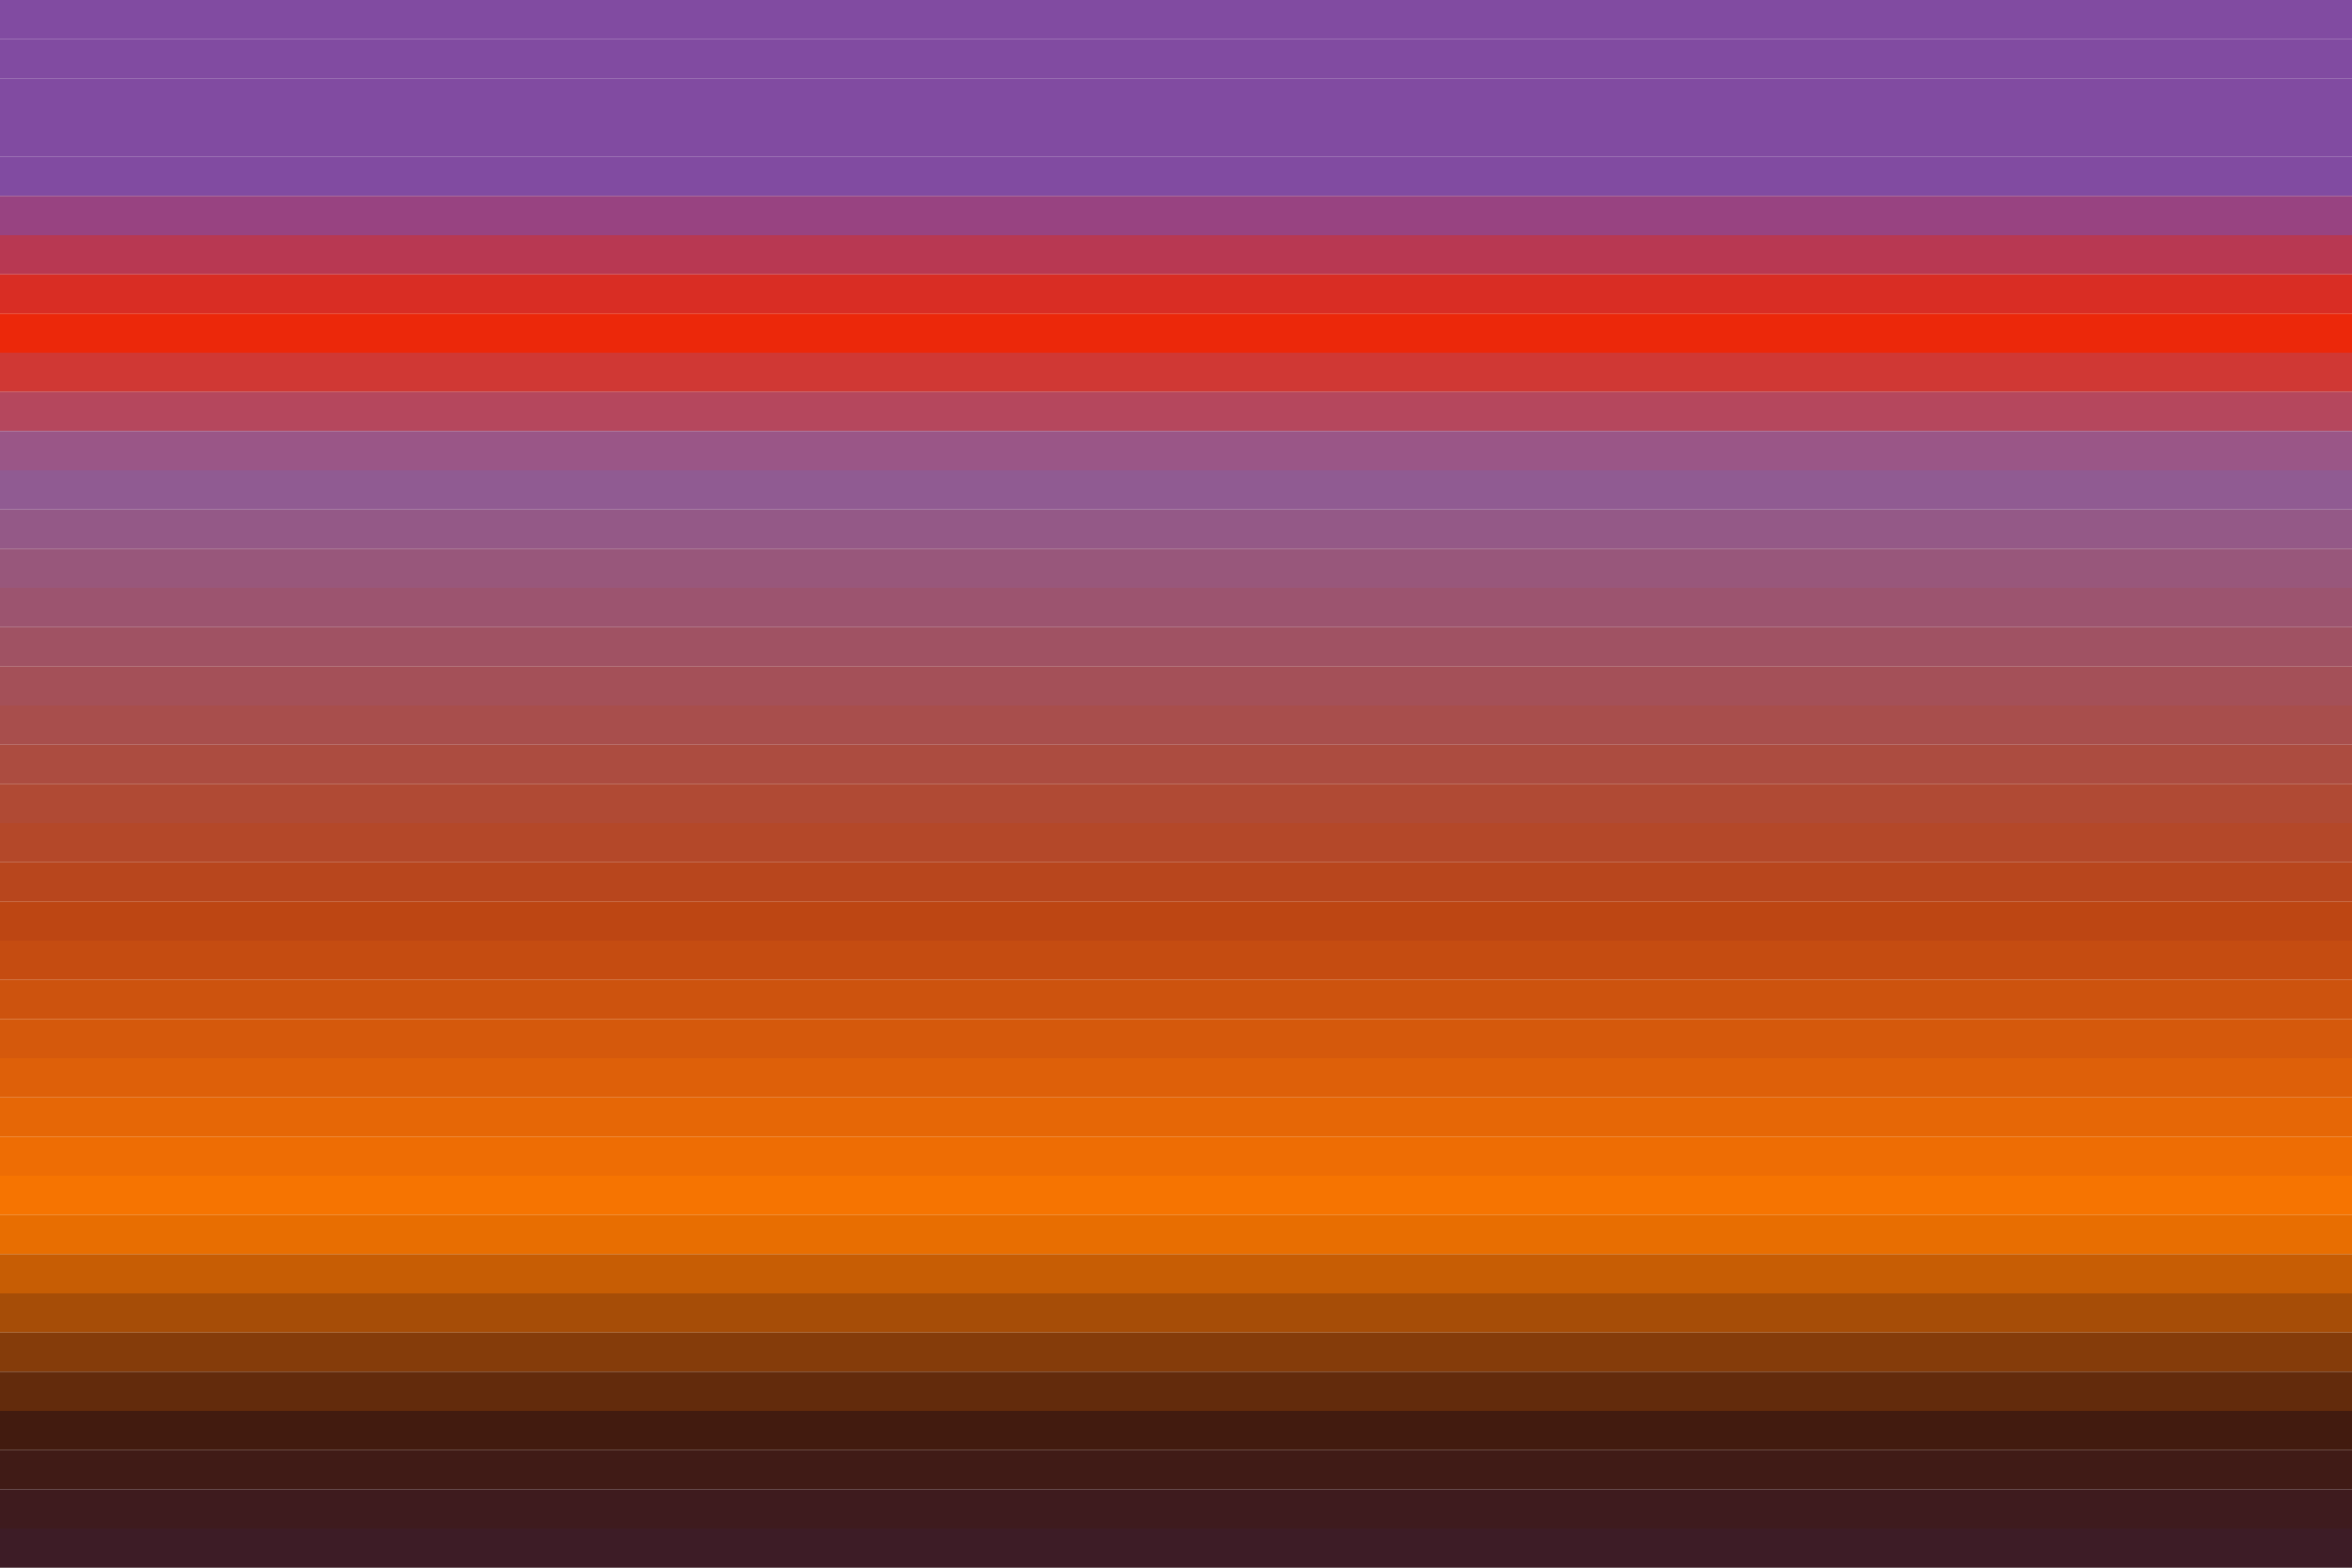
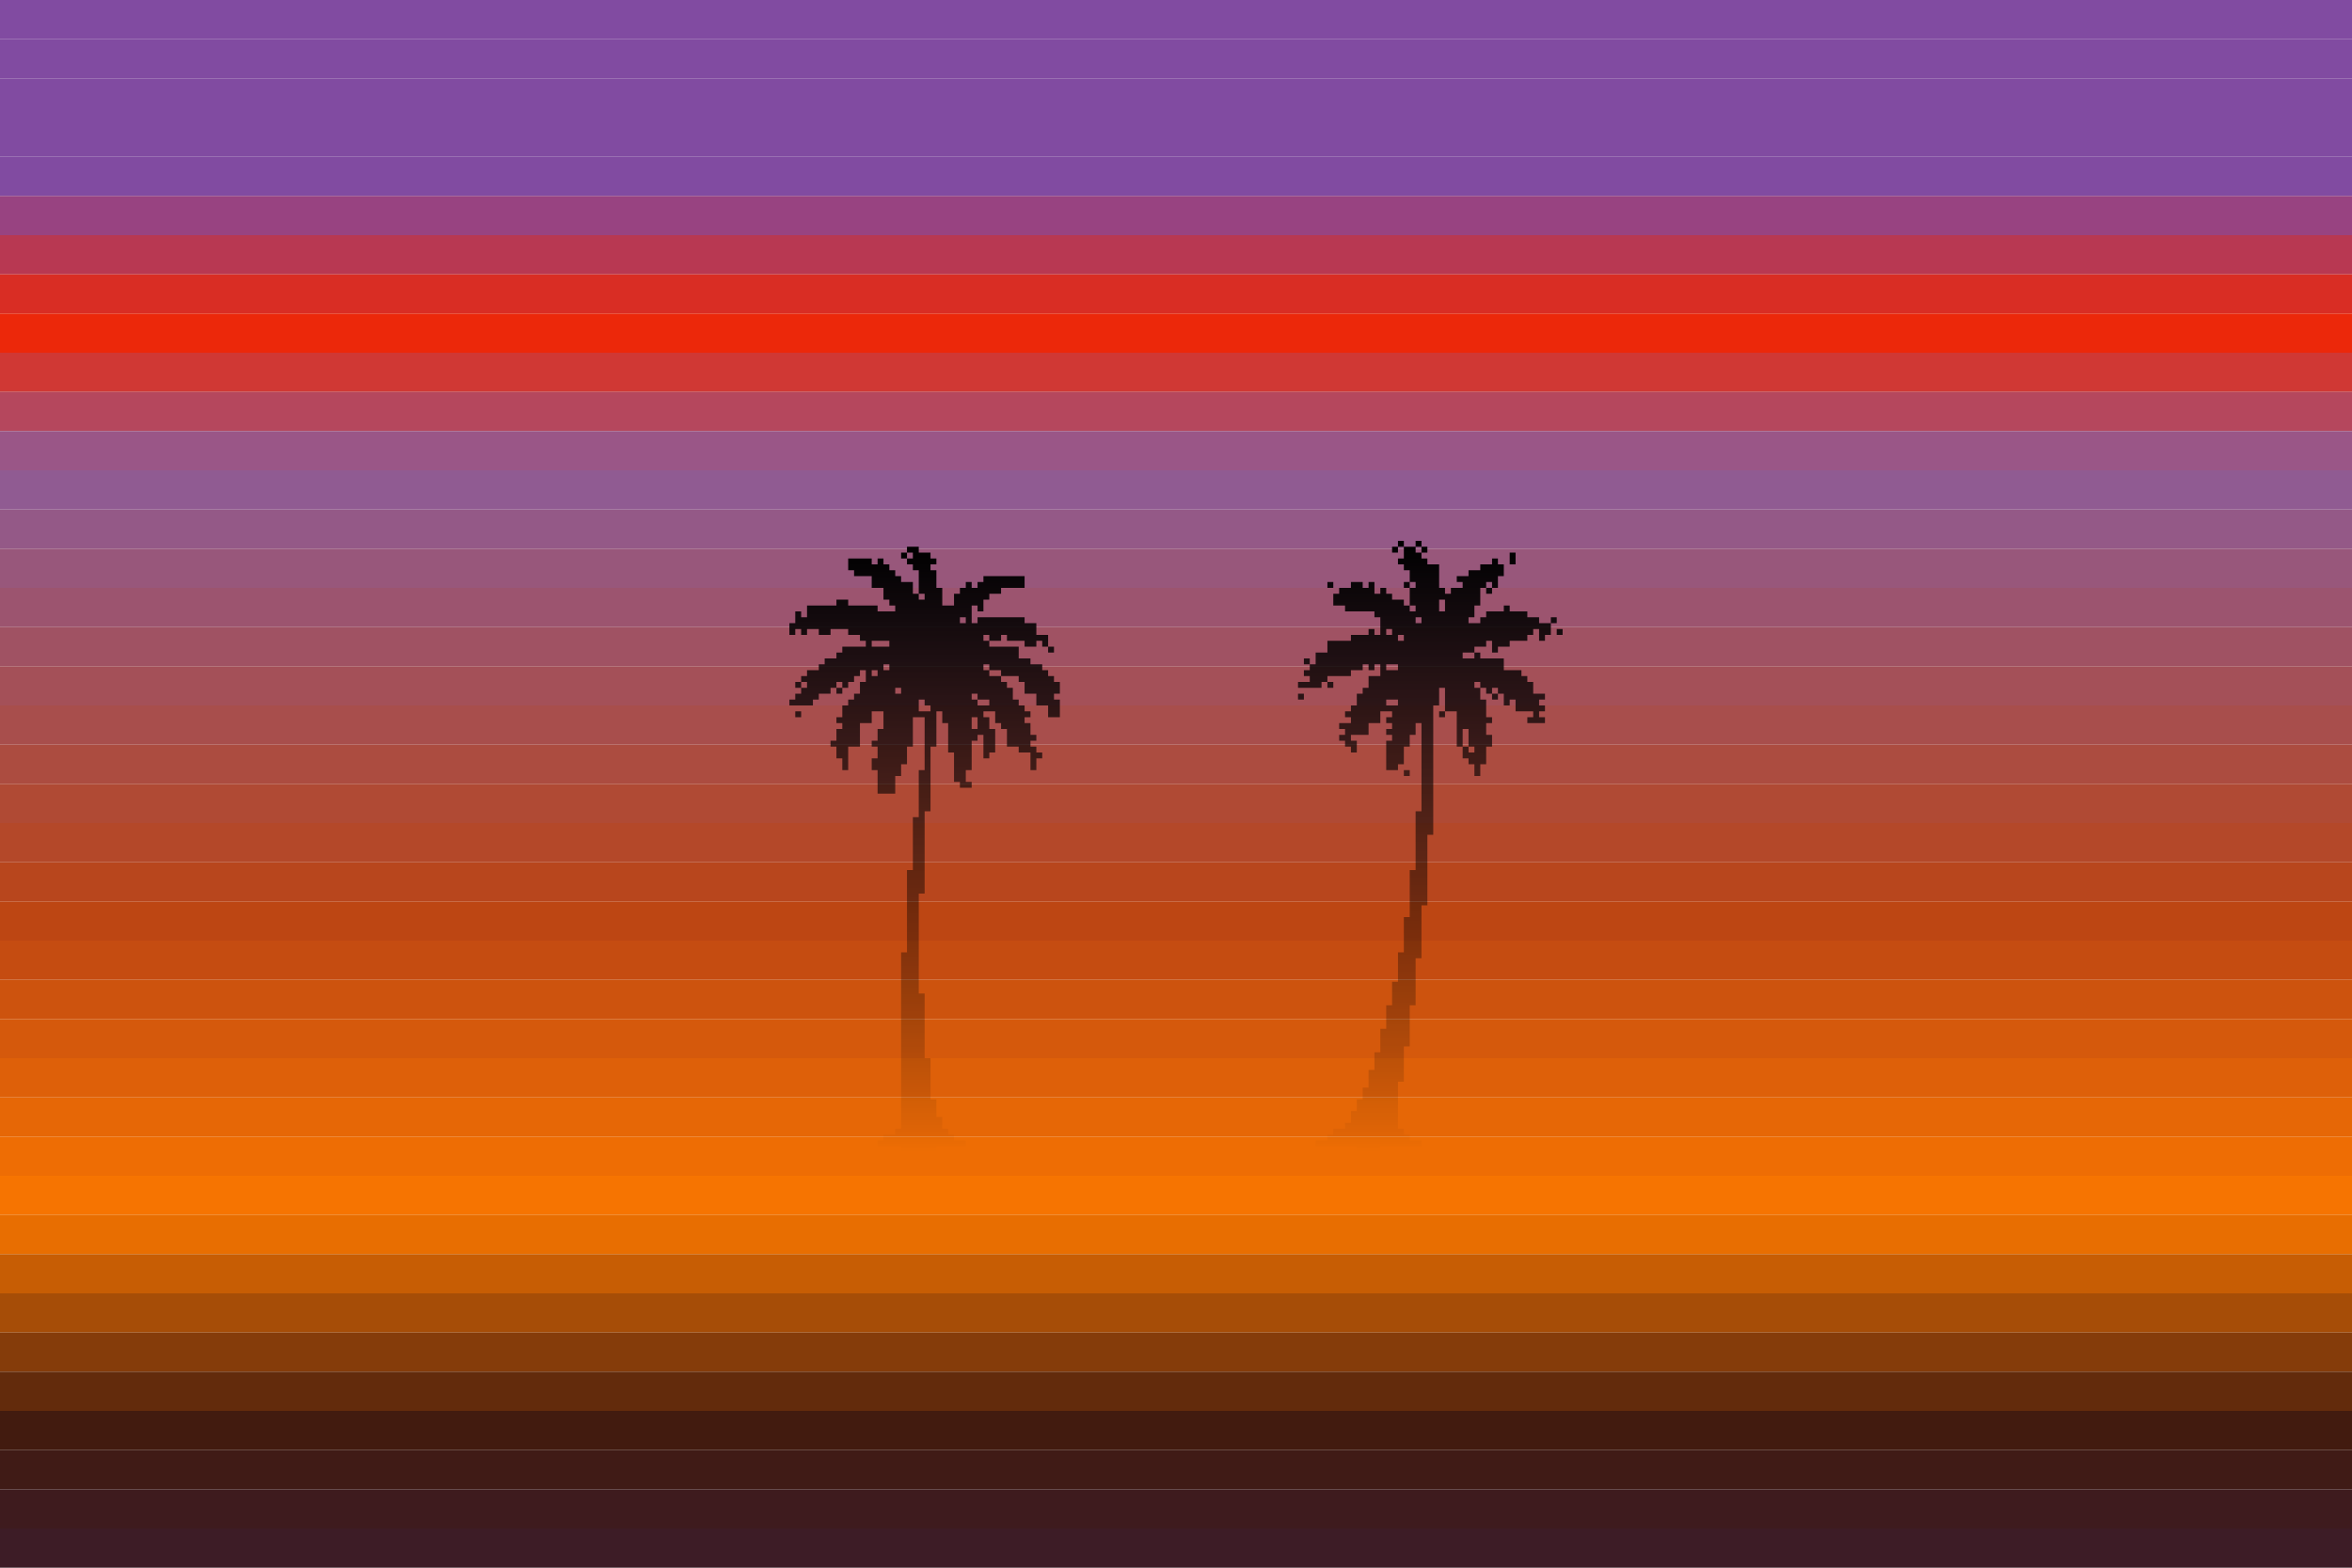
<svg xmlns="http://www.w3.org/2000/svg" width="1200" height="800" viewBox="0 0 1200 800" fill="none">
  <g clip-path="url(#clip0_4115_65711)">
    <path d="M1200 0H0V20H1200V0Z" fill="#814BA1" />
    <path d="M1200 20H0V40H1200V20Z" fill="#814BA1" />
    <path d="M1200 40H0V60H1200V40Z" fill="#814BA1" />
    <path d="M1200 60H0V80H1200V60Z" fill="#814BA1" />
    <path d="M1200 80H0V100H1200V80Z" fill="#814BA1" />
    <path d="M1200 100H0V120H1200V100Z" fill="#984381" />
    <path d="M1200 120H0V140H1200V120Z" fill="#B83852" />
    <path d="M1200 140H0V160H1200V140Z" fill="#D92D24" />
    <path d="M1200 160H0V180H1200V160Z" fill="#EC280A" />
    <path d="M1200 180H0V200H1200V180Z" fill="#D03834" />
    <path d="M1200 200H0V220H1200V200Z" fill="#B5475D" />
    <path d="M1200 220H0V240H1200V220Z" fill="#9A5687" />
    <path d="M1200 240H0V260H1200V240Z" fill="#905B92" />
    <path d="M1200 260H0V280H1200V260Z" fill="#945987" />
    <path d="M1200 280H0V300H1200V280Z" fill="#98577B" />
    <path d="M1200 300H0V320H1200V300Z" fill="#9C546F" />
    <path d="M1200 320H0V340H1200V320Z" fill="#A05263" />
    <path d="M1200 340H0V360H1200V340Z" fill="#A45058" />
    <path d="M1200 360H0V380H1200V360Z" fill="#A84E4C" />
    <path d="M1200 380H0V400H1200V380Z" fill="#AC4C40" />
    <path d="M1200 400H0V420H1200V400Z" fill="#B04A34" />
    <path d="M1200 420H0V440H1200V420Z" fill="#B44829" />
    <path d="M1200 440H0V460H1200V440Z" fill="#B8461D" />
    <path d="M1200 460H0V480H1200V460Z" fill="#BD4613" />
    <path d="M1200 480H0V500H1200V480Z" fill="#C54C11" />
    <path d="M1200 500H0V520H1200V500Z" fill="#CD530E" />
    <path d="M1200 520H0V540H1200V520Z" fill="#D5590C" />
    <path d="M1200 540H0V560H1200V540Z" fill="#DE6009" />
    <path d="M1200 560H0V580H1200V560Z" fill="#E66706" />
    <path d="M1200 580H0V600H1200V580Z" fill="#EE6D04" />
    <path d="M1200 600H0V620H1200V600Z" fill="#F67401" />
    <path d="M1200 620H0V640H1200V620Z" fill="#E86E01" />
    <path d="M1200 640H0V660H1200V640Z" fill="#C75D04" />
    <path d="M1200 660H0V680H1200V660Z" fill="#A64D07" />
    <path d="M1200 680H0V700H1200V680Z" fill="#853C0A" />
    <path d="M1200 700H0V720H1200V700Z" fill="#632B0C" />
    <path d="M1200 720H0V740H1200V720Z" fill="#421B0F" />
    <path d="M1200 740H0V760H1200V740Z" fill="#401B16" />
    <path d="M1200 760H0V780H1200V760Z" fill="#3E1B1E" />
    <path d="M1200 780H0V800H1200V780Z" fill="#3D1C26" />
+     <path d="M704.25 585H725.25V582H719.25V579H716.25V576H713.25V552H716.25V534H719.25V513H722.25V489H725.25V462H728.25V426H731.25V360H734.25V351H737.25V363H743.25V381H746.25V372H749.25V381H752.25V384H749.25V381H746.25V387H749.25V390H752.25V396H755.25V390H758.25V381H761.25V375H758.25V369H761.25V366H758.25V357H755.25V351H752.25V348H755.25V351H758.25V354H761.25V351H764.25V354H767.25V360H770.25V357H773.25V363H782.25V366H779.25V369H788.25V366H785.25V363H788.25V360H785.25V357H788.25V354H782.25V348H779.25V345H776.25V342H767.25V336H755.25V333H752.25V336H746.25V333H752.25V330H758.25V327H761.25V333H764.25V330H770.25V327H779.25V324H782.25V321H785.25V327H788.25V324H791.25V318H785.25V315H779.25V312H770.25V309H767.25V312H758.25V315H755.25V318H749.25V315H752.25V309H755.25V300H758.25V297H761.25V300H764.25V294H767.25V288H764.25V285H761.25V288H755.25V291H749.25V294H743.25V297H746.25V300H740.25V303H737.25V300H734.25V288H728.25V285H725.25V282H722.25V279H716.25V285H713.25V288H716.25V291H719.25V297H722.25V300H719.25V309H722.25V312H719.25V309H716.25V306H710.25V303H707.25V300H704.25V303H701.25V297H698.25V300H695.25V297H689.25V300H683.25V303H680.25V309H686.25V312H701.25V315H704.25V324H701.25V321H698.25V324H689.25V327H677.25V333H671.25V339H668.25V342H665.25V345H668.25V348H662.25V351H674.25V348H677.25V345H689.25V342H695.25V339H698.25V342H701.25V339H704.25V345H698.25V351H695.25V354H692.25V360H689.25V363H686.25V366H689.25V369H683.25V372H686.25V375H683.25V378H686.25V381H689.25V384H692.25V378H689.25V375H698.25V369H704.25V363H710.25V366H707.25V369H710.25V372H707.25V375H710.25V378H707.25V393H713.25V390H716.25V381H719.25V375H722.25V369H725.25V414H722.25V444H719.25V468H716.25V486H713.25V501H710.25V513H707.25V525H704.25V537H701.25V546H698.25V555H695.25V561H692.25V567H689.25V573H686.25V576H680.25V579H677.25V582H671.25V585H692.25V588H704.25V585ZM716.25 396H719.25V393H716.25V396ZM734.25 366H737.25V363H734.25V366ZM713.25 360H707.25V357H713.25V360ZM761.25 357H764.25V354H761.25V357ZM662.25 357H665.25V354H662.25V357ZM677.25 351H680.25V348H677.25V351ZM713.25 342H707.25V339H713.25V342ZM665.25 339H668.25V336H665.25V339ZM716.25 327H713.25V324H716.25V327ZM794.25 324H797.25V321H794.25V324ZM710.25 324H707.25V321H710.25V324ZM791.25 318H794.25V315H791.25V318ZM725.25 318H722.25V315H725.25V318ZM737.25 312H734.25V306H737.25V312ZM758.25 303H761.25V300H758.25V303ZM716.25 300H719.25V297H716.25V300ZM677.25 300H680.25V297H677.25V300ZM770.25 288H773.25V282H770.25V288ZM725.25 282H728.25V279H725.25V282ZM710.25 282H713.25V279H710.25V282ZM722.25 279H725.25V276H722.25V279ZM713.25 279H716.25V276H713.25V279Z" fill="url(#paint0_linear_4115_65711)" />
+     <path d="M477.75 585H492.75V582H486.75V579H483.75V576H480.75V570H477.75V561H474.75V540H471.75V507H468.75V456H471.75V414H474.75V381H477.75V363H480.75V369H483.75V384H486.75V399H489.75V402H495.75V399H492.75V393H495.75V378H498.75V375H501.75V387H504.75V384H507.75V372H504.75V366H501.75V363H507.75V369H510.75V372H513.75V381H519.75V384H525.75V393H528.75V387H531.75V384H528.75V381H525.75V378H528.75V375H525.75V369H522.75V366H525.75V363H522.75V360H519.75V357H516.75V351H513.75V348H510.75V345H504.75V342H501.75V339H504.75V342H510.75V345H519.75V348H522.75V354H528.75V360H534.75V366H540.75V357H537.75V354H540.75V348H537.75V345H534.75V342H531.75V339H525.75V336H519.75V330H504.75V327H501.75V324H504.75V327H510.75V324H513.75V327H522.75V330H528.75V327H531.75V330H534.75V324H528.75V318H522.75V315H498.75V318H495.75V309H498.75V312H501.75V306H504.75V303H510.75V300H522.75V294H501.75V297H498.75V300H495.75V297H492.75V300H489.75V303H486.75V309H480.75V300H477.75V291H474.75V288H477.75V285H474.75V282H468.75V279H462.75V282H465.75V285H462.75V288H465.75V291H468.75V303H471.75V306H468.75V303H465.75V297H459.75V294H456.75V291H453.75V288H450.75V285H447.75V288H444.75V285H432.75V291H435.75V294H444.75V300H450.75V306H453.75V309H456.75V312H447.75V309H432.75V306H426.75V309H411.75V315H408.75V312H405.75V318H402.75V324H405.75V321H408.75V324H411.75V321H417.75V324H423.75V321H432.75V324H438.75V327H441.75V330H429.75V333H426.75V336H420.75V339H417.75V342H411.75V345H408.75V348H411.75V351H408.75V354H405.75V357H402.75V360H414.75V357H417.75V354H423.75V351H426.75V348H429.75V351H432.75V348H435.75V345H438.75V342H441.75V348H438.75V354H435.75V357H432.75V360H429.75V366H426.75V369H429.75V372H426.75V378H423.75V381H426.75V387H429.75V393H432.75V381H438.75V369H444.75V363H450.75V372H447.75V378H444.75V381H447.75V387H444.75V393H447.75V405H456.75V396H459.75V390H462.75V381H465.75V366H471.75V393H468.75V417H465.75V444H462.75V486H459.75V576H456.75V579H450.75V582H447.75V585H459.75V588H477.75V585ZM498.75 372H495.75V366H498.75V372ZM405.75 366H408.75V363H405.75V366ZM471.75 360H474.75V363H468.75V357H471.75V360ZM498.75 357H504.75V360H498.75V357H495.75V354H498.75V357ZM459.75 354H456.75V351H459.75V354ZM426.75 354H429.75V351H426.75V354ZM405.75 351H408.75V348H405.75V351ZM447.75 345H444.75V342H447.75V345ZM453.75 342H450.75V339H453.75V342ZM534.75 333H537.75V330H534.75V333ZM453.75 330H444.75V327H453.75V330ZM492.75 318H489.75V315H492.75V318ZM459.75 285H462.75V282H459.75V285Z" fill="url(#paint1_linear_4115_65711)" />
  </g>
  <defs>
+     <linearGradient id="paint0_linear_4115_65711" x1="729.75" y1="276" x2="729.75" y2="588" gradientUnits="userSpaceOnUse">
+       <stop />
+       <stop offset="1" stop-opacity="0" />
+     </linearGradient>
+     <linearGradient id="paint1_linear_4115_65711" x1="471.75" y1="279" x2="471.75" y2="588" gradientUnits="userSpaceOnUse">
+       <stop />
+       <stop offset="1" stop-opacity="0" />
+     </linearGradient>
    <clipPath id="clip0_4115_65711">
      <rect width="1200" height="800" fill="white" />
    </clipPath>
  </defs>
</svg>
